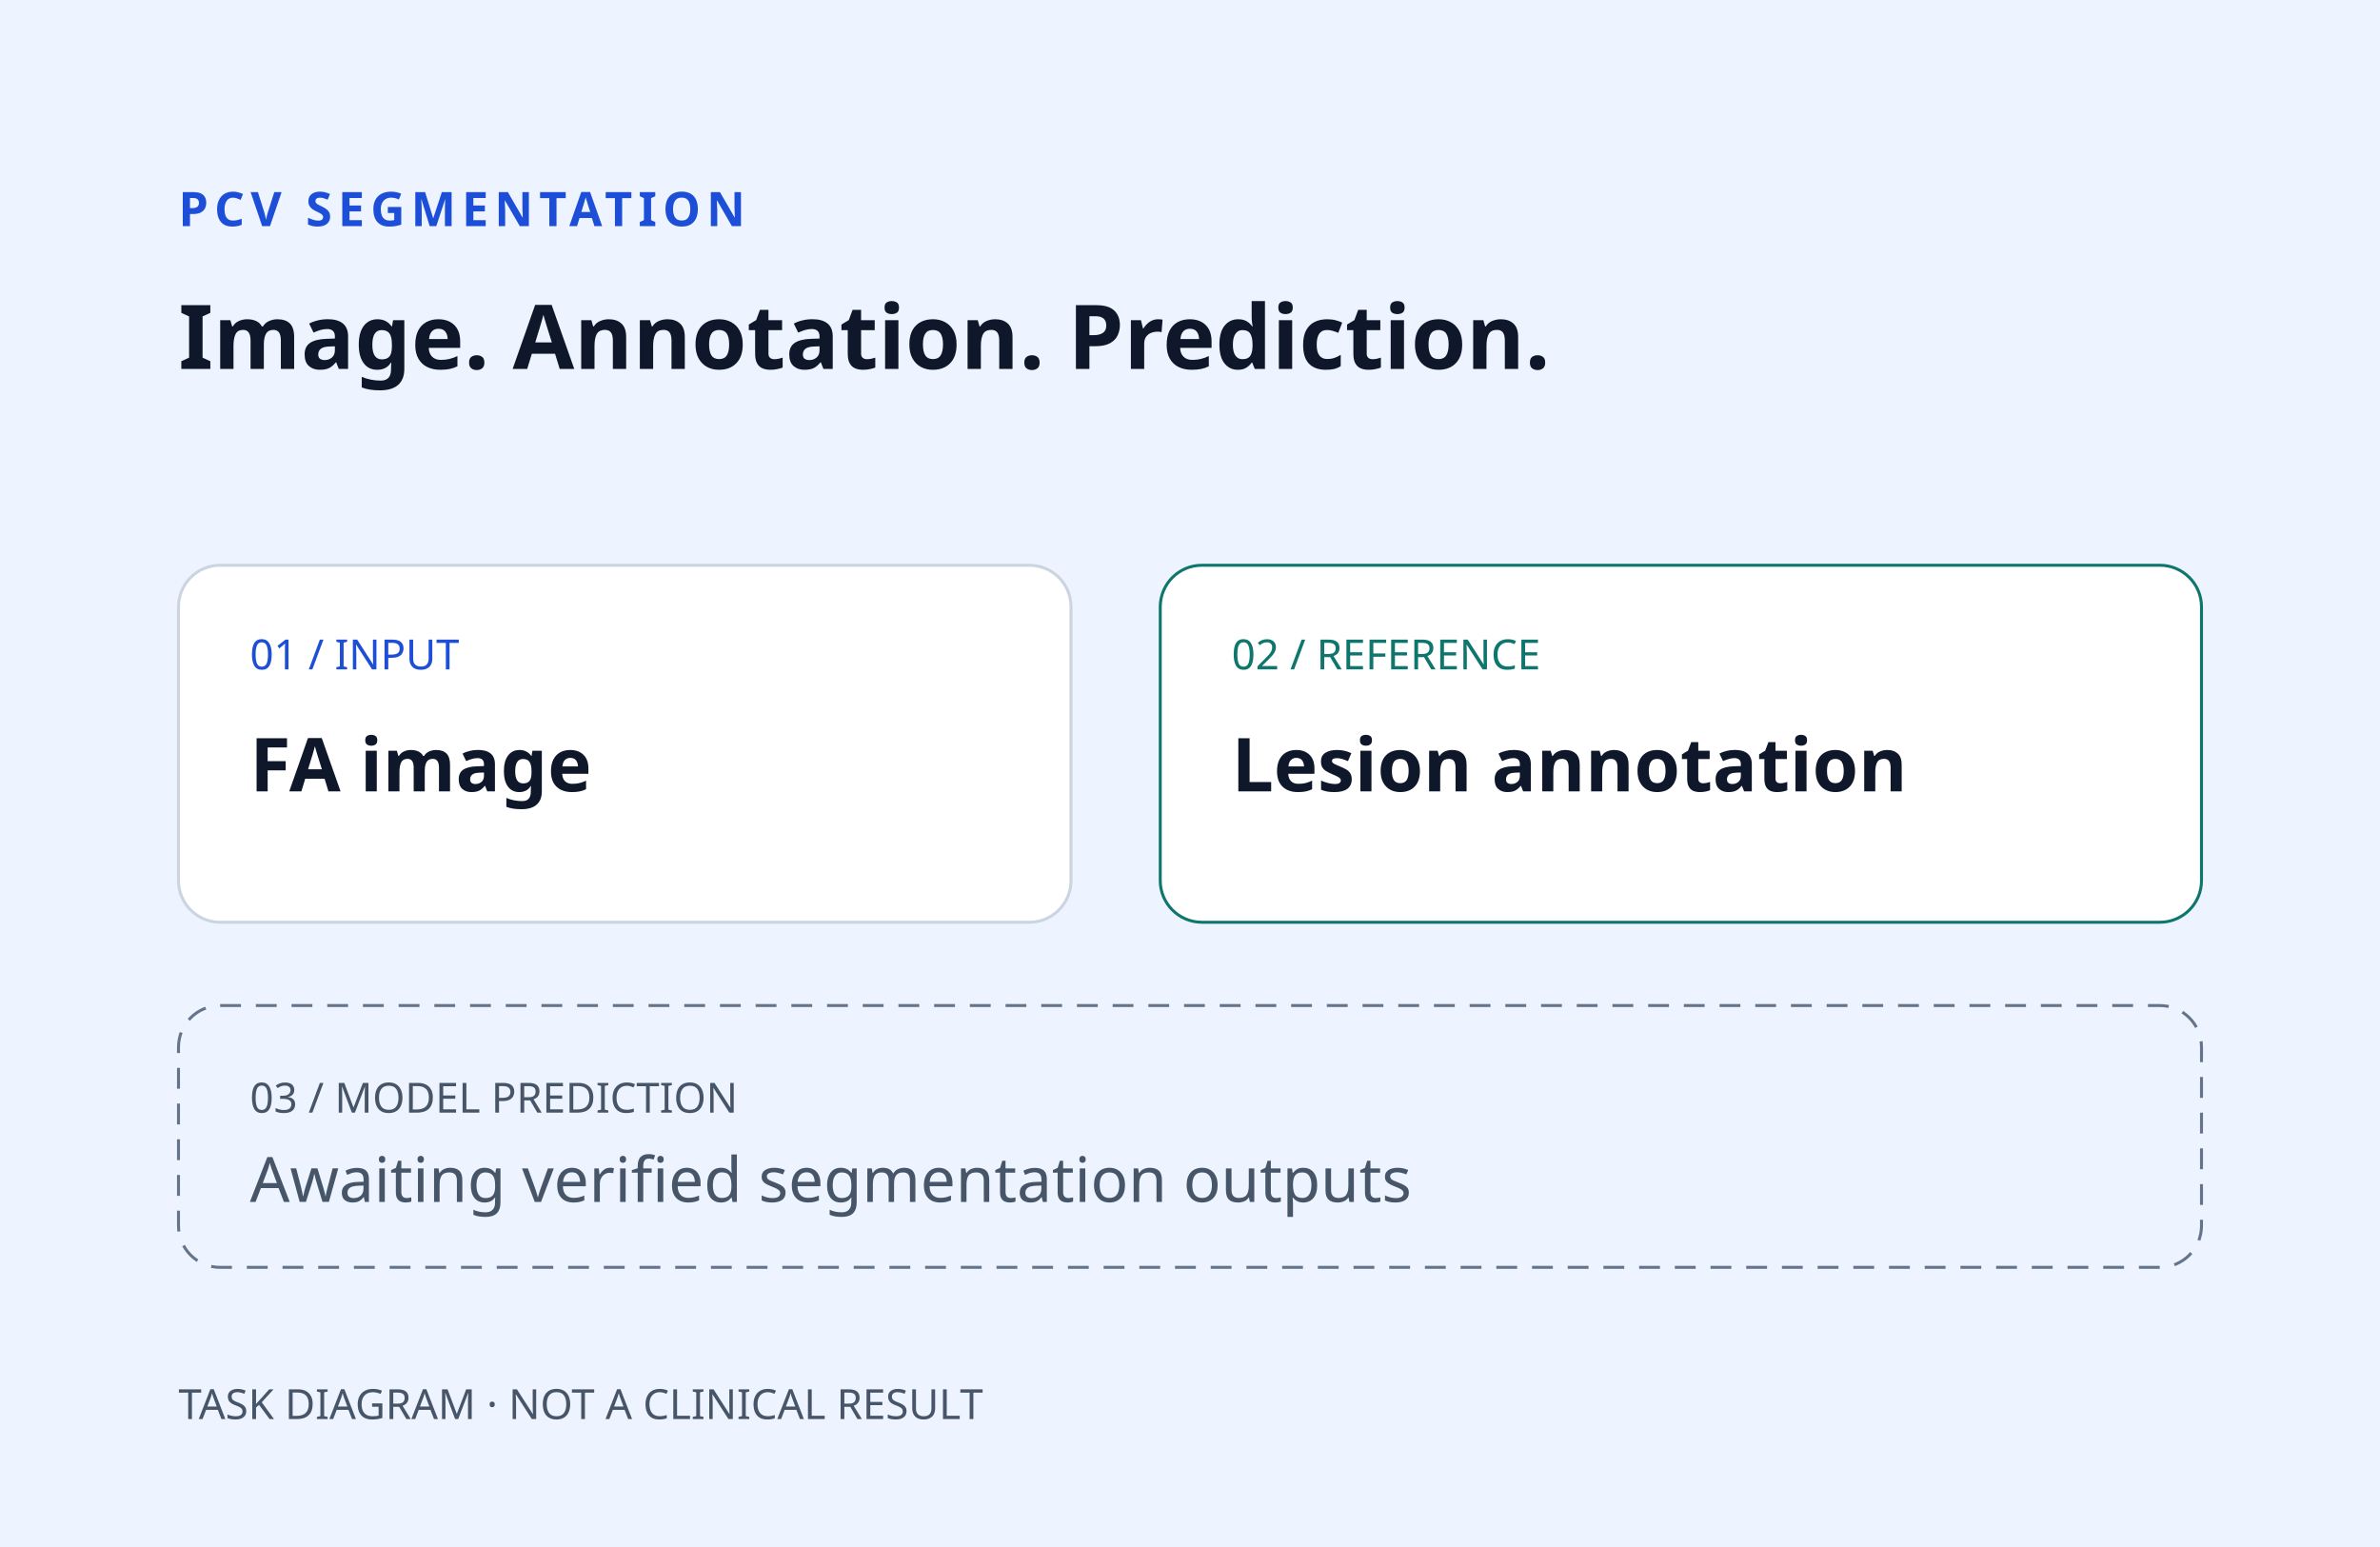
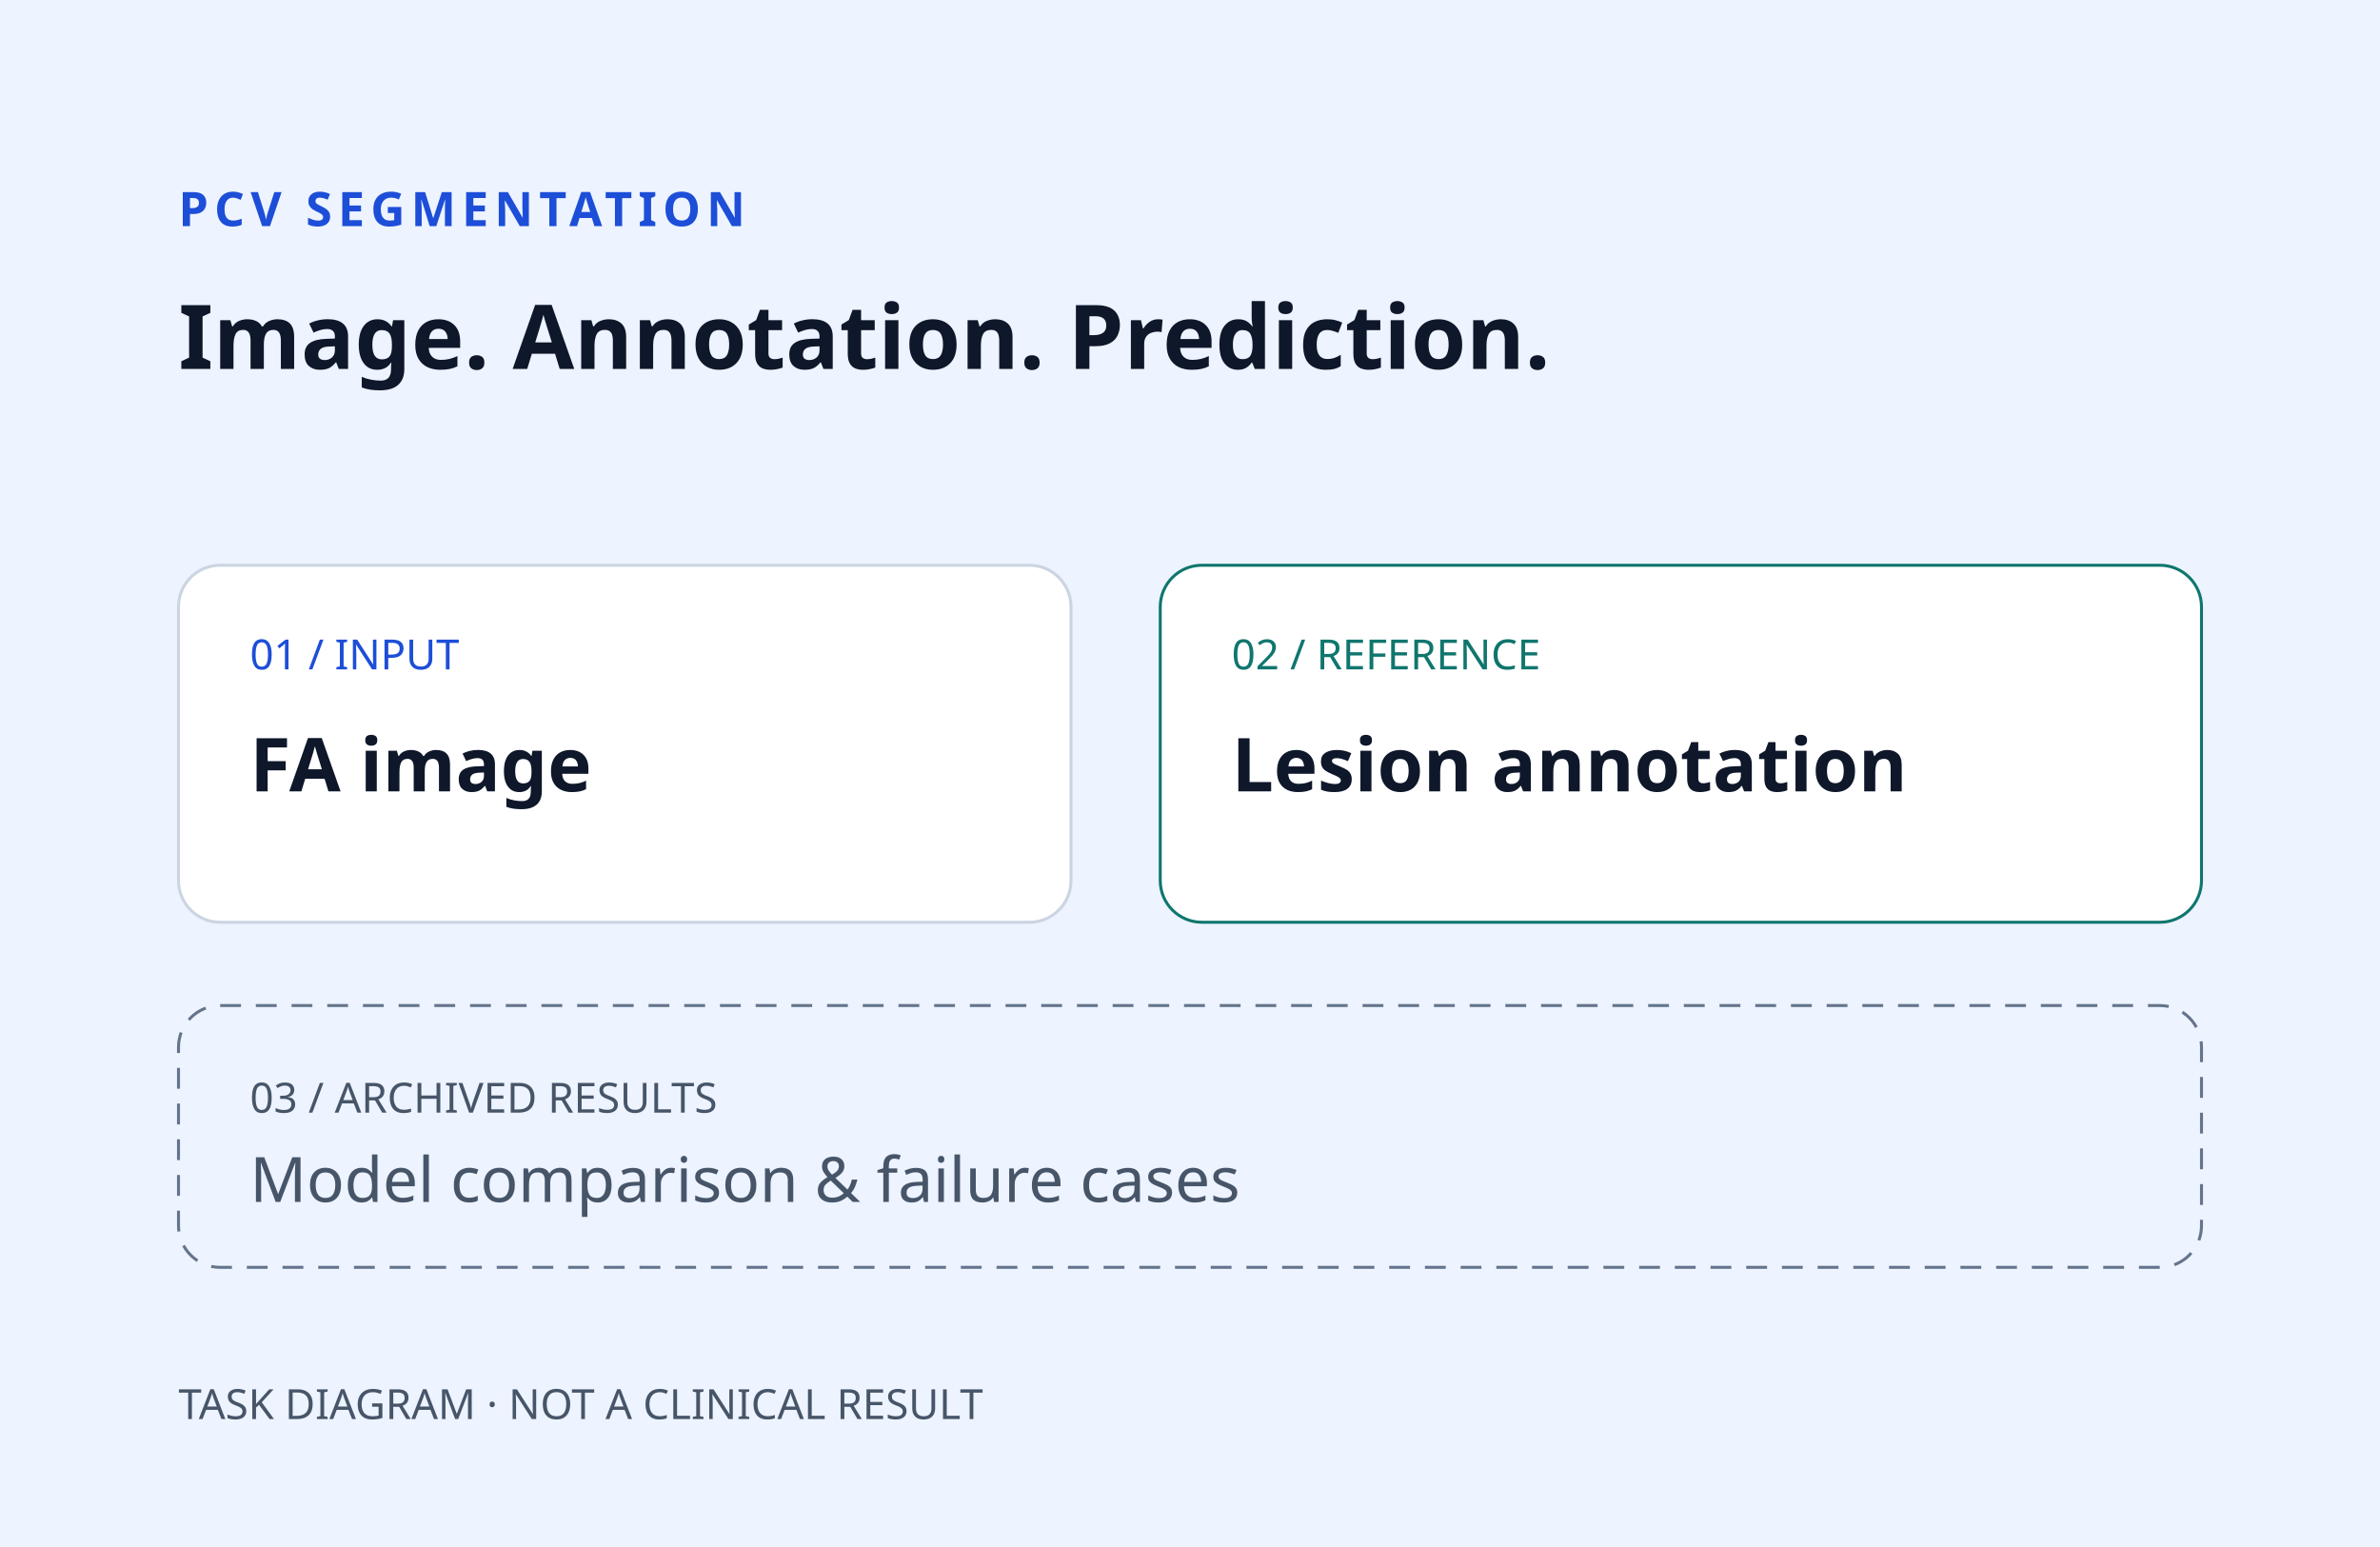
<svg xmlns="http://www.w3.org/2000/svg" viewBox="0 0 800 520" role="img" aria-labelledby="title desc">
  <rect width="800" height="520" fill="#edf3ff" />
  <g font-family="system-ui,sans-serif">
    <text x="60" y="76" fill="#1d4ed8" font-size="16" font-weight="650" letter-spacing="2">PCV SEGMENTATION</text>
    <text x="60" y="124" fill="#0f172a" font-size="30" font-weight="650">Image. Annotation. Prediction.</text>
    <rect x="60" y="190" width="300" height="120" rx="14" fill="#fff" stroke="#cbd5e1" />
    <text x="84" y="225" fill="#1d4ed8" font-size="14">01 / INPUT</text>
    <text x="84" y="266" fill="#0f172a" font-size="25" font-weight="650">FA image</text>
    <rect x="390" y="190" width="350" height="120" rx="14" fill="#fff" stroke="#0f766e" />
    <text x="414" y="225" fill="#0f766e" font-size="14">02 / REFERENCE</text>
    <text x="414" y="266" fill="#0f172a" font-size="25" font-weight="650">Lesion annotation</text>
    <rect x="60" y="338" width="680" height="88" rx="14" fill="none" stroke="#64748b" stroke-dasharray="7 5" />
-     <text x="84" y="374" fill="#475569" font-size="14">03 / MODEL PREDICTION</text>
-     <text x="84" y="404" fill="#475569" font-size="21">Awaiting verified segmentation outputs</text>
+     <text x="84" y="374" fill="#475569" font-size="14">03 / ARCHIVED RESULTS</text>
+     <text x="84" y="404" fill="#475569" font-size="21">Model comparison &amp; failure cases</text>
    <text x="60" y="477" fill="#475569" font-size="14">TASK DIAGRAM · NOT A CLINICAL RESULT</text>
  </g>
</svg>
